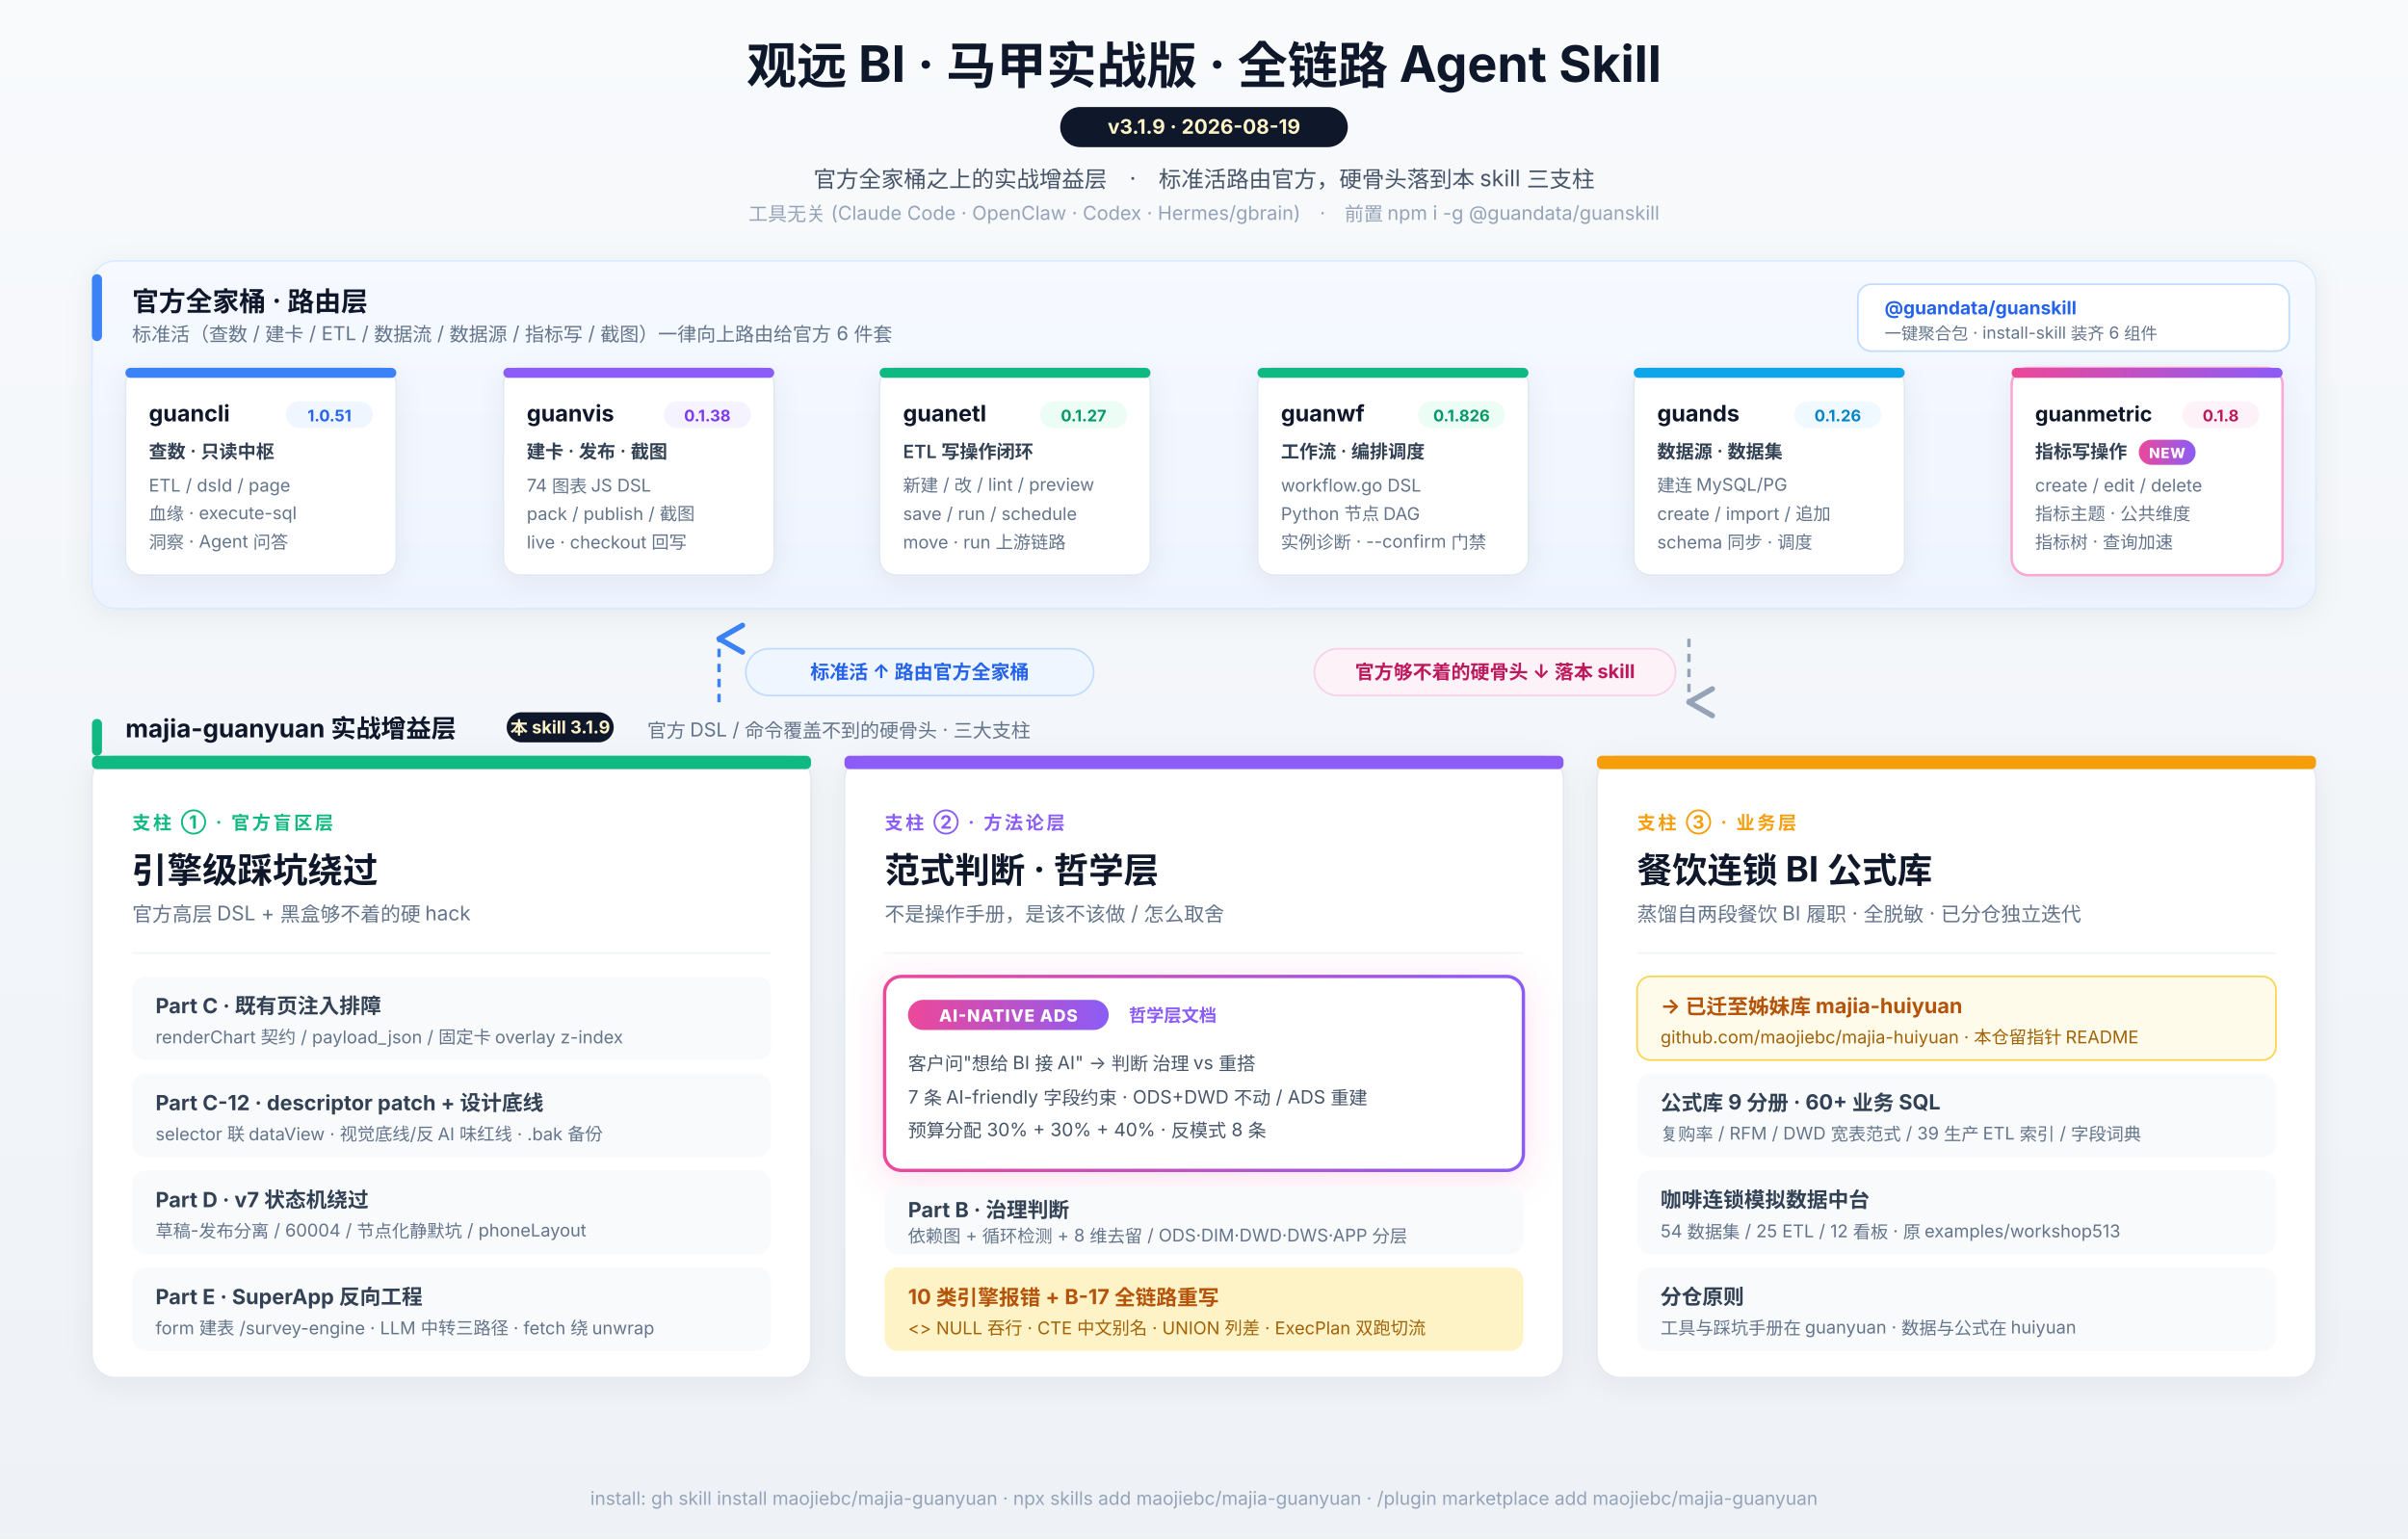
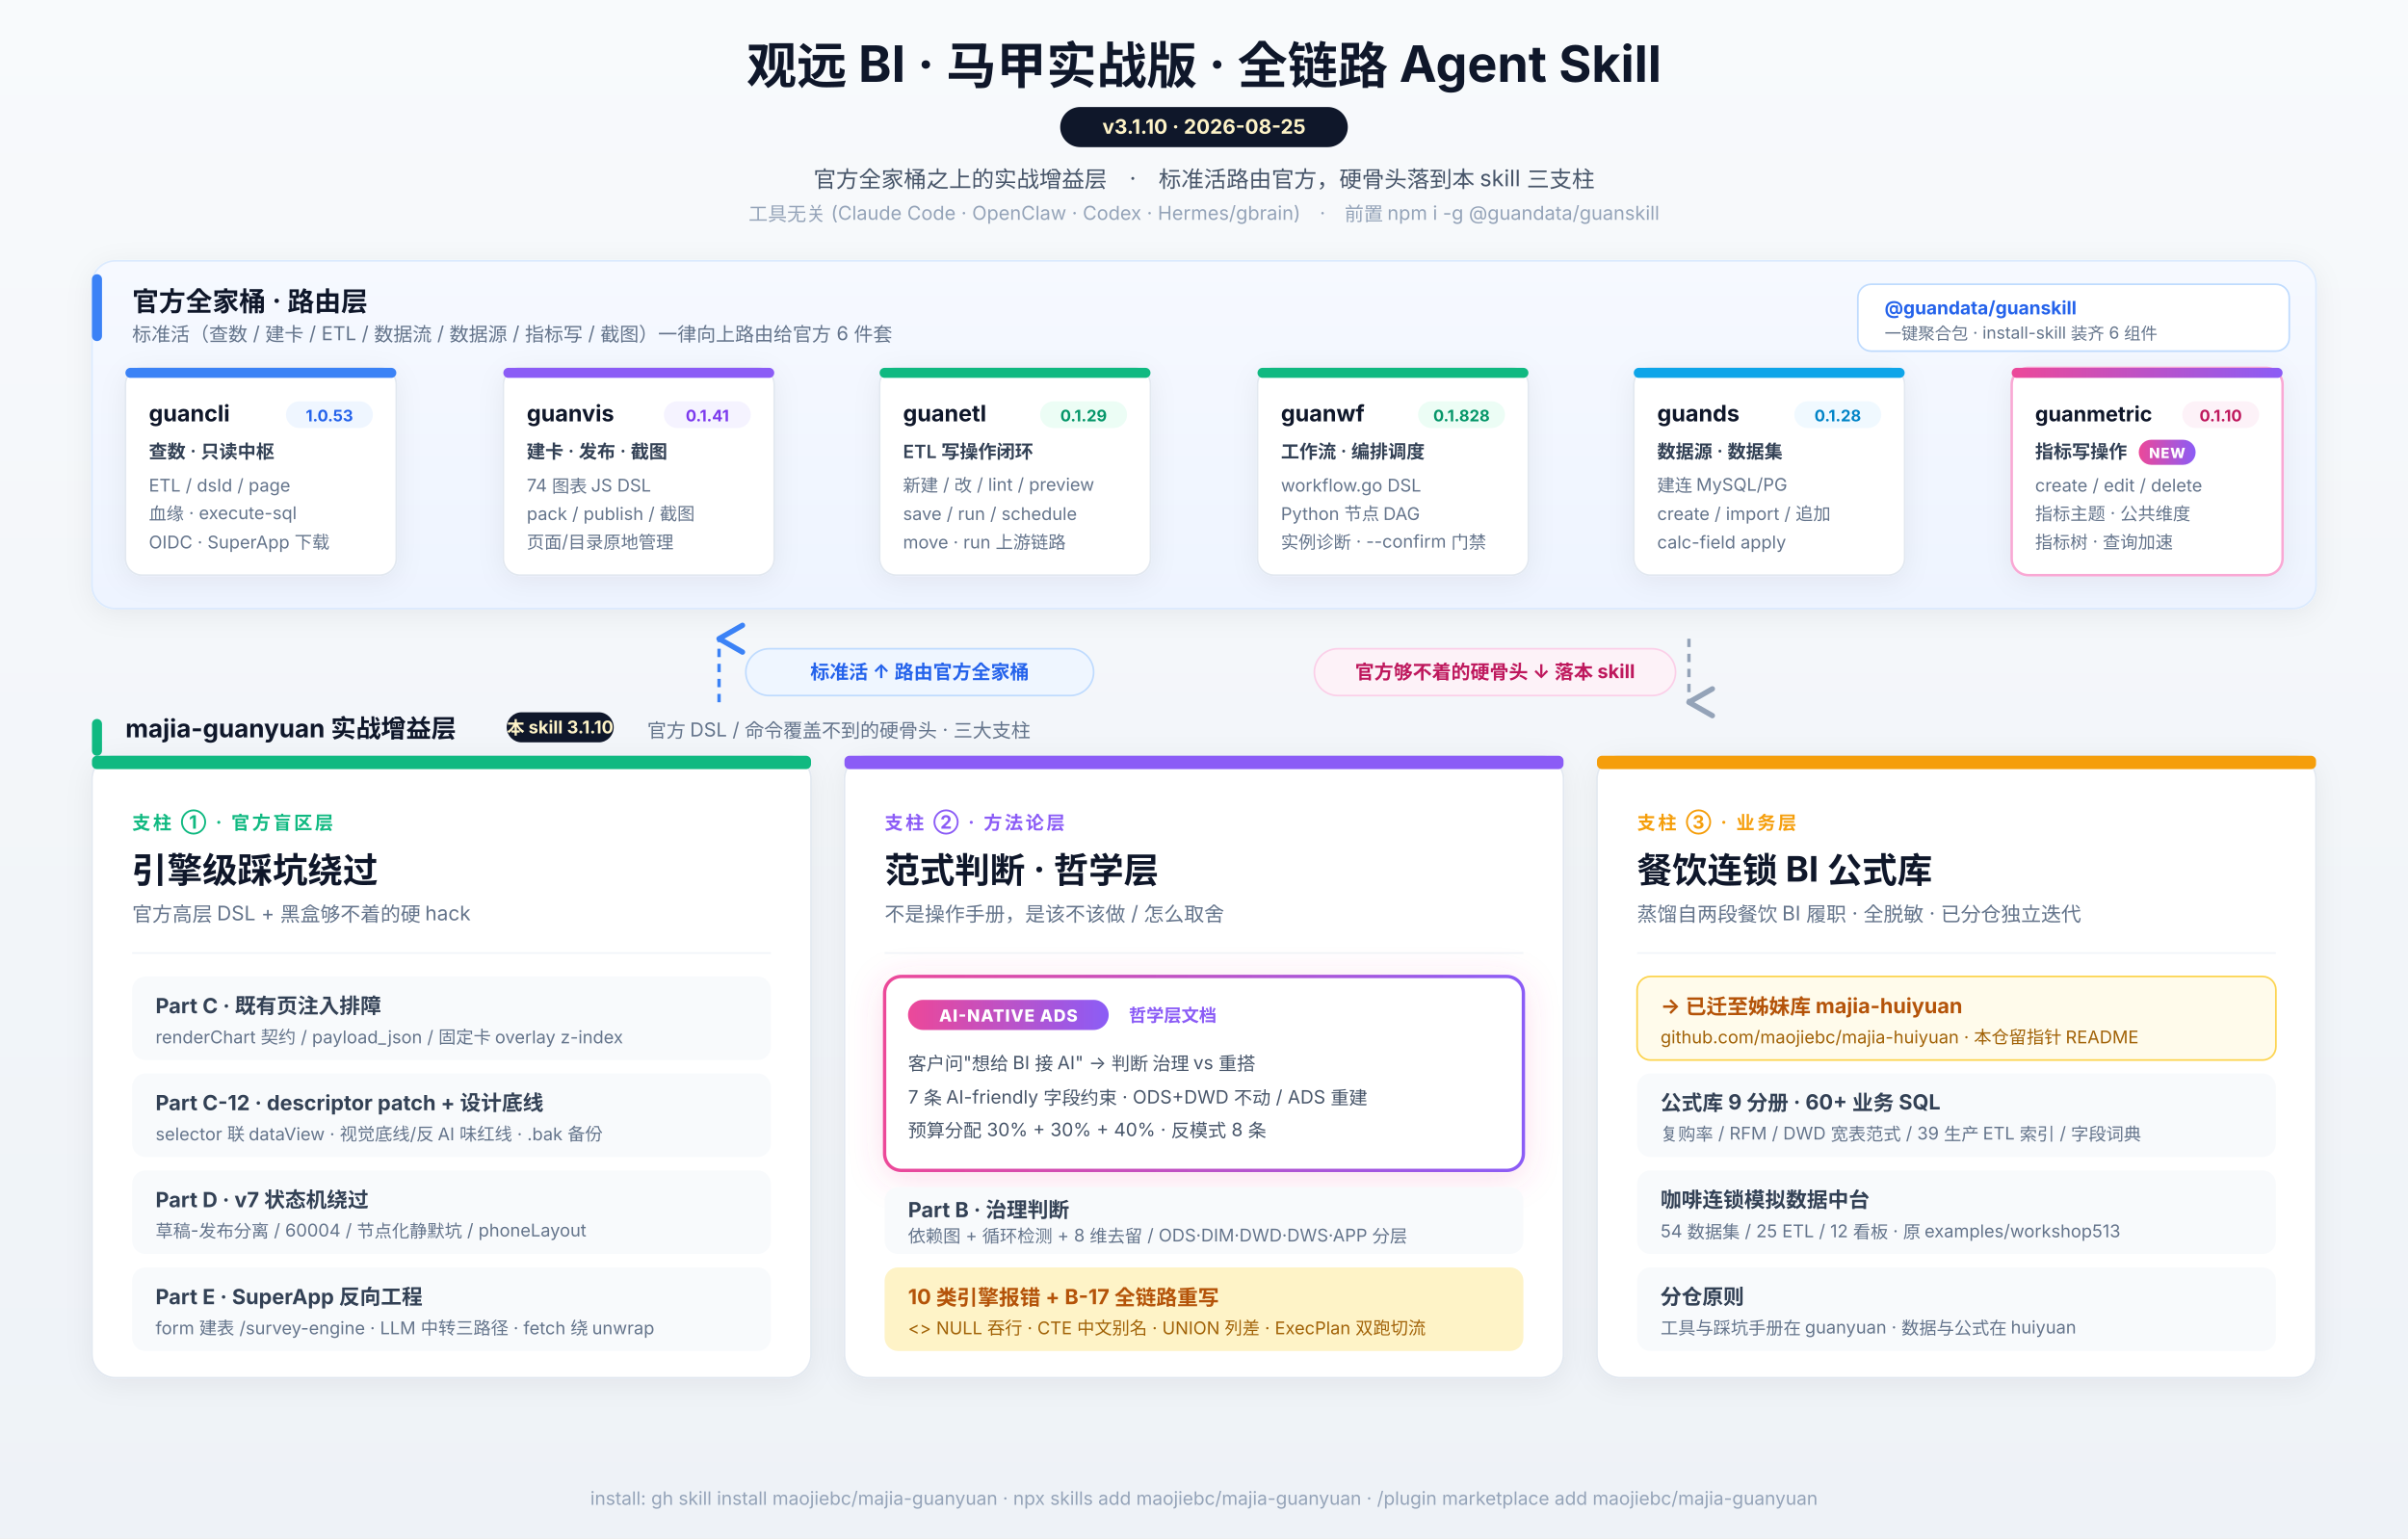
<svg xmlns="http://www.w3.org/2000/svg" viewBox="0 0 1440 920" font-family="-apple-system, 'PingFang SC', 'Segoe UI', 'Microsoft YaHei', sans-serif">
  <defs>
    <filter id="shadow" x="-20%" y="-20%" width="140%" height="140%">
      <feDropShadow dx="0" dy="3" stdDeviation="8" flood-opacity="0.06" />
    </filter>
    <filter id="newGlow" x="-20%" y="-20%" width="140%" height="140%">
      <feDropShadow dx="0" dy="4" stdDeviation="10" flood-opacity="0.18" flood-color="#ec4899" />
    </filter>
    <linearGradient id="bg" x1="0" y1="0" x2="0" y2="1">
      <stop offset="0%" stop-color="#f8fafc" />
      <stop offset="100%" stop-color="#eef2f7" />
    </linearGradient>
    <linearGradient id="newBadge" x1="0" y1="0" x2="1" y2="0">
      <stop offset="0%" stop-color="#ec4899" />
      <stop offset="100%" stop-color="#8b5cf6" />
    </linearGradient>
    <linearGradient id="officialBand" x1="0" y1="0" x2="0" y2="1">
      <stop offset="0%" stop-color="#f6f9ff" />
      <stop offset="100%" stop-color="#eef4ff" />
    </linearGradient>
    <marker id="arrowDown" markerWidth="10" markerHeight="10" refX="5" refY="8" orient="auto">
      <path d="M1 1 L5 8 L9 1" fill="none" stroke="#94a3b8" stroke-width="1.6" stroke-linecap="round" stroke-linejoin="round" />
    </marker>
    <marker id="arrowUp" markerWidth="10" markerHeight="10" refX="5" refY="2" orient="auto">
      <path d="M1 9 L5 2 L9 9" fill="none" stroke="#3b82f6" stroke-width="1.6" stroke-linecap="round" stroke-linejoin="round" />
    </marker>
  </defs>
  <rect width="1440" height="920" fill="url(#bg)" />
  <text x="720" y="50" text-anchor="middle" font-size="30" font-weight="700" fill="#0f172a">观远 BI · 马甲实战版 · 全链路 Agent Skill</text>
  <g transform="translate(720, 64)">
    <rect x="-86" y="0" width="172" height="24" rx="12" fill="#0f172a" />
-     <text x="0" y="16" text-anchor="middle" font-size="12" font-weight="700" fill="#fef3c7">v3.1.9  ·  2026-08-19</text>
+     <text x="0" y="16" text-anchor="middle" font-size="12" font-weight="700" fill="#fef3c7">v3.1.10  ·  2026-08-25</text>
  </g>
  <text x="720" y="112" text-anchor="middle" font-size="13.5" fill="#475569">官方全家桶之上的实战增益层　·　标准活路由官方，硬骨头落到本 skill 三支柱</text>
  <text x="720" y="132" text-anchor="middle" font-size="11.5" fill="#94a3b8">工具无关 (Claude Code · OpenClaw · Codex · Hermes/gbrain)　·　前置 npm i -g @guandata/guanskill</text>
  <g transform="translate(55, 156)">
    <rect width="1330" height="208" rx="14" fill="url(#officialBand)" stroke="#dbeafe" filter="url(#shadow)" />
    <g transform="translate(0, 8)">
      <rect width="6" height="40" rx="3" fill="#3b82f6" />
      <text x="24" y="22" font-size="16" font-weight="700" fill="#0f172a">官方全家桶 · 路由层</text>
      <text x="24" y="40" font-size="11.5" fill="#64748b">标准活（查数 / 建卡 / ETL / 数据流 / 数据源 / 指标写 / 截图）一律向上路由给官方 6 件套</text>
    </g>
    <g transform="translate(1056, 14)">
      <rect width="258" height="40" rx="8" fill="#ffffff" stroke="#bfdbfe" />
      <text x="16" y="18" font-size="11" font-weight="700" fill="#2563eb">@guandata/guanskill</text>
      <text x="16" y="33" font-size="10" fill="#64748b">一键聚合包 · install-skill 装齐 6 组件</text>
    </g>
    <g transform="translate(20, 64)">
      <rect width="162" height="124" rx="10" fill="#ffffff" stroke="#e2e8f0" filter="url(#shadow)" />
      <rect width="162" height="6" rx="3" fill="#3b82f6" />
      <text x="14" y="32" font-size="13.5" font-weight="700" fill="#0f172a">guancli</text>
      <g transform="translate(96, 20)">
        <rect width="52" height="16" rx="8" fill="#eff6ff" />
-         <text x="26" y="12" text-anchor="middle" font-size="9.5" font-weight="700" fill="#2563eb">1.0.51</text>
+         <text x="26" y="12" text-anchor="middle" font-size="9.5" font-weight="700" fill="#2563eb">1.0.53</text>
      </g>
      <text x="14" y="54" font-size="11" font-weight="600" fill="#334155">查数 · 只读中枢</text>
      <text x="14" y="74" font-size="10.5" fill="#64748b">ETL / dsId / page</text>
      <text x="14" y="91" font-size="10.5" fill="#64748b">血缘 · execute-sql</text>
-       <text x="14" y="108" font-size="10.5" fill="#64748b">洞察 · Agent 问答</text>
+       <text x="14" y="108" font-size="10.5" fill="#64748b">OIDC · SuperApp 下载</text>
    </g>
    <g transform="translate(246, 64)">
      <rect width="162" height="124" rx="10" fill="#ffffff" stroke="#e2e8f0" filter="url(#shadow)" />
      <rect width="162" height="6" rx="3" fill="#8b5cf6" />
      <text x="14" y="32" font-size="13.5" font-weight="700" fill="#0f172a">guanvis</text>
      <g transform="translate(96, 20)">
        <rect width="52" height="16" rx="8" fill="#f5f3ff" />
-         <text x="26" y="12" text-anchor="middle" font-size="9.5" font-weight="700" fill="#7c3aed">0.1.38</text>
+         <text x="26" y="12" text-anchor="middle" font-size="9.5" font-weight="700" fill="#7c3aed">0.1.41</text>
      </g>
      <text x="14" y="54" font-size="11" font-weight="600" fill="#334155">建卡 · 发布 · 截图</text>
      <text x="14" y="74" font-size="10.5" fill="#64748b">74 图表 JS DSL</text>
      <text x="14" y="91" font-size="10.5" fill="#64748b">pack / publish / 截图</text>
-       <text x="14" y="108" font-size="10.5" fill="#64748b">live · checkout 回写</text>
+       <text x="14" y="108" font-size="10.5" fill="#64748b">页面/目录原地管理</text>
    </g>
    <g transform="translate(471, 64)">
      <rect width="162" height="124" rx="10" fill="#ffffff" stroke="#e2e8f0" filter="url(#shadow)" />
      <rect width="162" height="6" rx="3" fill="#10b981" />
      <text x="14" y="32" font-size="13.5" font-weight="700" fill="#0f172a">guanetl</text>
      <g transform="translate(96, 20)">
        <rect width="52" height="16" rx="8" fill="#ecfdf5" />
-         <text x="26" y="12" text-anchor="middle" font-size="9.5" font-weight="700" fill="#059669">0.1.27</text>
+         <text x="26" y="12" text-anchor="middle" font-size="9.5" font-weight="700" fill="#059669">0.1.29</text>
      </g>
      <text x="14" y="54" font-size="11" font-weight="600" fill="#334155">ETL 写操作闭环</text>
      <text x="14" y="74" font-size="10.5" fill="#64748b">新建 / 改 / lint / preview</text>
      <text x="14" y="91" font-size="10.5" fill="#64748b">save / run / schedule</text>
      <text x="14" y="108" font-size="10.5" fill="#64748b">move · run 上游链路</text>
    </g>
    <g transform="translate(697, 64)">
      <rect width="162" height="124" rx="10" fill="#ffffff" stroke="#e2e8f0" filter="url(#shadow)" />
      <rect width="162" height="6" rx="3" fill="#10b981" />
      <text x="14" y="32" font-size="13.5" font-weight="700" fill="#0f172a">guanwf</text>
      <g transform="translate(96, 20)">
        <rect width="52" height="16" rx="8" fill="#ecfdf5" />
-         <text x="26" y="12" text-anchor="middle" font-size="9.5" font-weight="700" fill="#059669">0.1.826</text>
+         <text x="26" y="12" text-anchor="middle" font-size="9.5" font-weight="700" fill="#059669">0.1.828</text>
      </g>
      <text x="14" y="54" font-size="11" font-weight="600" fill="#334155">工作流 · 编排调度</text>
      <text x="14" y="74" font-size="10.5" fill="#64748b">workflow.go DSL</text>
      <text x="14" y="91" font-size="10.5" fill="#64748b">Python 节点 DAG</text>
      <text x="14" y="108" font-size="10.5" fill="#64748b">实例诊断 · --confirm 门禁</text>
    </g>
    <g transform="translate(922, 64)">
      <rect width="162" height="124" rx="10" fill="#ffffff" stroke="#e2e8f0" filter="url(#shadow)" />
      <rect width="162" height="6" rx="3" fill="#0ea5e9" />
      <text x="14" y="32" font-size="13.5" font-weight="700" fill="#0f172a">guands</text>
      <g transform="translate(96, 20)">
        <rect width="52" height="16" rx="8" fill="#f0f9ff" />
-         <text x="26" y="12" text-anchor="middle" font-size="9.5" font-weight="700" fill="#0284c7">0.1.26</text>
+         <text x="26" y="12" text-anchor="middle" font-size="9.5" font-weight="700" fill="#0284c7">0.1.28</text>
      </g>
      <text x="14" y="54" font-size="11" font-weight="600" fill="#334155">数据源 · 数据集</text>
      <text x="14" y="74" font-size="10.5" fill="#64748b">建连 MySQL/PG</text>
      <text x="14" y="91" font-size="10.5" fill="#64748b">create / import / 追加</text>
-       <text x="14" y="108" font-size="10.5" fill="#64748b">schema 同步 · 调度</text>
+       <text x="14" y="108" font-size="10.5" fill="#64748b">calc-field apply</text>
    </g>
    <g transform="translate(1148, 64)">
      <rect width="162" height="124" rx="10" fill="#ffffff" stroke="#f9a8d4" stroke-width="1.5" filter="url(#shadow)" />
      <rect width="162" height="6" rx="3" fill="url(#newBadge)" />
      <text x="14" y="32" font-size="12.5" font-weight="700" fill="#0f172a">guanmetric</text>
      <g transform="translate(102, 20)">
        <rect width="46" height="16" rx="8" fill="#fdf2f8" />
-         <text x="23" y="12" text-anchor="middle" font-size="9.5" font-weight="700" fill="#be185d">0.1.8</text>
+         <text x="23" y="12" text-anchor="middle" font-size="9.5" font-weight="700" fill="#be185d">0.1.10</text>
      </g>
      <text x="14" y="54" font-size="11" font-weight="600" fill="#334155">指标写操作</text>
      <g transform="translate(76, 43)">
        <rect width="34" height="15" rx="7.5" fill="url(#newBadge)" />
        <text x="17" y="11" text-anchor="middle" font-size="8.5" font-weight="800" fill="#ffffff" letter-spacing="0.5">NEW</text>
      </g>
      <text x="14" y="74" font-size="10.5" fill="#64748b">create / edit / delete</text>
      <text x="14" y="91" font-size="10.5" fill="#64748b">指标主题 · 公共维度</text>
      <text x="14" y="108" font-size="10.5" fill="#64748b">指标树 · 查询加速</text>
    </g>
  </g>
  <g transform="translate(0, 376)">
    <line x1="430" y1="44" x2="430" y2="6" stroke="#3b82f6" stroke-width="2" stroke-dasharray="5 4" marker-end="url(#arrowUp)" />
    <g transform="translate(446, 12)">
      <rect width="208" height="28" rx="14" fill="#eff6ff" stroke="#bfdbfe" />
      <text x="104" y="18" text-anchor="middle" font-size="11.5" font-weight="700" fill="#2563eb">标准活 ↑ 路由官方全家桶</text>
    </g>
    <line x1="1010" y1="6" x2="1010" y2="44" stroke="#94a3b8" stroke-width="2" stroke-dasharray="5 4" marker-end="url(#arrowDown)" />
    <g transform="translate(786, 12)">
      <rect width="216" height="28" rx="14" fill="#fdf2f8" stroke="#fbcfe8" />
      <text x="108" y="18" text-anchor="middle" font-size="11.5" font-weight="700" fill="#be185d">官方够不着的硬骨头 ↓ 落本 skill</text>
    </g>
  </g>
  <g transform="translate(55, 430)">
    <rect width="6" height="22" rx="3" fill="#10b981" />
    <text x="20" y="11" font-size="15" font-weight="700" fill="#0f172a">majia-guanyuan 实战增益层</text>
    <g transform="translate(248, -4)">
      <rect width="64" height="18" rx="9" fill="#0f172a" />
-       <text x="32" y="13" text-anchor="middle" font-size="10.5" font-weight="700" fill="#fef3c7">本 skill 3.1.9</text>
+       <text x="32" y="13" text-anchor="middle" font-size="10.5" font-weight="700" fill="#fef3c7">本 skill 3.1.10</text>
    </g>
    <text x="332" y="11" font-size="11.5" fill="#64748b">官方 DSL / 命令覆盖不到的硬骨头 · 三大支柱</text>
  </g>
  <g transform="translate(55, 452)">
    <rect width="430" height="372" rx="14" fill="#ffffff" stroke="#e2e8f0" filter="url(#shadow)" />
    <rect width="430" height="8" rx="3" fill="#10b981" />
    <text x="24" y="44" font-size="11" fill="#10b981" font-weight="700" letter-spacing="1.5">支柱 ① · 官方盲区层</text>
    <text x="24" y="76" font-size="21" font-weight="700" fill="#0f172a">引擎级踩坑绕过</text>
    <text x="24" y="99" font-size="12" fill="#64748b">官方高层 DSL + 黑盒够不着的硬 hack</text>
    <line x1="24" y1="118" x2="406" y2="118" stroke="#f1f5f9" />
    <g transform="translate(24, 132)">
      <rect width="382" height="50" rx="8" fill="#f8fafc" />
      <text x="14" y="22" font-size="12.5" font-weight="700" fill="#334155">Part C · 既有页注入排障</text>
      <text x="14" y="40" font-size="10.5" fill="#64748b">renderChart 契约 / payload_json / 固定卡 overlay z-index</text>
    </g>
    <g transform="translate(24, 190)">
      <rect width="382" height="50" rx="8" fill="#f8fafc" />
      <text x="14" y="22" font-size="12.5" font-weight="700" fill="#334155">Part C-12 · descriptor patch + 设计底线</text>
      <text x="14" y="40" font-size="10.5" fill="#64748b">selector 联 dataView · 视觉底线/反 AI 味红线 · .bak 备份</text>
    </g>
    <g transform="translate(24, 248)">
      <rect width="382" height="50" rx="8" fill="#f8fafc" />
      <text x="14" y="22" font-size="12.5" font-weight="700" fill="#334155">Part D · v7 状态机绕过</text>
      <text x="14" y="40" font-size="10.5" fill="#64748b">草稿-发布分离 / 60004 / 节点化静默坑 / phoneLayout</text>
    </g>
    <g transform="translate(24, 306)">
      <rect width="382" height="50" rx="8" fill="#f8fafc" />
      <text x="14" y="22" font-size="12.5" font-weight="700" fill="#334155">Part E · SuperApp 反向工程</text>
      <text x="14" y="40" font-size="10.5" fill="#64748b">form 建表 /survey-engine · LLM 中转三路径 · fetch 绕 unwrap</text>
    </g>
  </g>
  <g transform="translate(505, 452)">
    <rect width="430" height="372" rx="14" fill="#ffffff" stroke="#e2e8f0" filter="url(#shadow)" />
    <rect width="430" height="8" rx="3" fill="#8b5cf6" />
    <text x="24" y="44" font-size="11" fill="#8b5cf6" font-weight="700" letter-spacing="1.5">支柱 ② · 方法论层</text>
    <text x="24" y="76" font-size="21" font-weight="700" fill="#0f172a">范式判断 · 哲学层</text>
    <text x="24" y="99" font-size="12" fill="#64748b">不是操作手册，是该不该做 / 怎么取舍</text>
    <line x1="24" y1="118" x2="406" y2="118" stroke="#f1f5f9" />
    <g transform="translate(24, 132)" filter="url(#newGlow)">
      <rect width="382" height="116" rx="10" fill="#ffffff" stroke="url(#newBadge)" stroke-width="2" />
      <g transform="translate(14, 14)">
        <rect width="120" height="18" rx="9" fill="url(#newBadge)" />
        <text x="60" y="13" text-anchor="middle" font-size="10" font-weight="800" fill="#ffffff" letter-spacing="0.5">AI-NATIVE ADS</text>
      </g>
      <text x="146" y="27" font-size="10.5" fill="#8b5cf6" font-weight="600">哲学层文档</text>
      <text x="14" y="56" font-size="11" fill="#475569">客户问"想给 BI 接 AI" → 判断 治理 vs 重搭</text>
      <text x="14" y="76" font-size="11" fill="#475569">7 条 AI-friendly 字段约束 · ODS+DWD 不动 / ADS 重建</text>
      <text x="14" y="96" font-size="11" fill="#475569">预算分配 30% + 30% + 40% · 反模式 8 条</text>
    </g>
    <g transform="translate(24, 258)">
      <rect width="382" height="40" rx="8" fill="#f8fafc" />
      <text x="14" y="18" font-size="12.5" font-weight="700" fill="#334155">Part B · 治理判断</text>
      <text x="14" y="33" font-size="10.5" fill="#64748b">依赖图 + 循环检测 + 8 维去留 / ODS·DIM·DWD·DWS·APP 分层</text>
    </g>
    <g transform="translate(24, 306)">
      <rect width="382" height="50" rx="8" fill="#fef3c7" />
      <text x="14" y="22" font-size="12.5" font-weight="700" fill="#b45309">10 类引擎报错 + B-17 全链路重写</text>
      <text x="14" y="40" font-size="10.5" fill="#a16207">&lt;&gt; NULL 吞行 · CTE 中文别名 · UNION 列差 · ExecPlan 双跑切流</text>
    </g>
  </g>
  <g transform="translate(955, 452)">
    <rect width="430" height="372" rx="14" fill="#ffffff" stroke="#e2e8f0" filter="url(#shadow)" />
    <rect width="430" height="8" rx="3" fill="#f59e0b" />
    <text x="24" y="44" font-size="11" fill="#f59e0b" font-weight="700" letter-spacing="1.5">支柱 ③ · 业务层</text>
    <text x="24" y="76" font-size="21" font-weight="700" fill="#0f172a">餐饮连锁 BI 公式库</text>
    <text x="24" y="99" font-size="12" fill="#64748b">蒸馏自两段餐饮 BI 履职 · 全脱敏 · 已分仓独立迭代</text>
    <line x1="24" y1="118" x2="406" y2="118" stroke="#f1f5f9" />
    <g transform="translate(24, 132)">
      <rect width="382" height="50" rx="8" fill="#fffbeb" stroke="#fcd34d" />
      <text x="14" y="22" font-size="12.5" font-weight="700" fill="#b45309">→ 已迁至姊妹库 majia-huiyuan</text>
      <text x="14" y="40" font-size="10.5" fill="#a16207">github.com/maojiebc/majia-huiyuan · 本仓留指针 README</text>
    </g>
    <g transform="translate(24, 190)">
      <rect width="382" height="50" rx="8" fill="#f8fafc" />
      <text x="14" y="22" font-size="12.5" font-weight="700" fill="#334155">公式库 9 分册 · 60+ 业务 SQL</text>
      <text x="14" y="40" font-size="10.5" fill="#64748b">复购率 / RFM / DWD 宽表范式 / 39 生产 ETL 索引 / 字段词典</text>
    </g>
    <g transform="translate(24, 248)">
      <rect width="382" height="50" rx="8" fill="#f8fafc" />
      <text x="14" y="22" font-size="12.5" font-weight="700" fill="#334155">咖啡连锁模拟数据中台</text>
      <text x="14" y="40" font-size="10.5" fill="#64748b">54 数据集 / 25 ETL / 12 看板 · 原 examples/workshop513</text>
    </g>
    <g transform="translate(24, 306)">
      <rect width="382" height="50" rx="8" fill="#f8fafc" />
      <text x="14" y="22" font-size="12.5" font-weight="700" fill="#334155">分仓原则</text>
      <text x="14" y="40" font-size="10.5" fill="#64748b">工具与踩坑手册在 guanyuan · 数据与公式在 huiyuan</text>
    </g>
  </g>
  <text x="720" y="900" text-anchor="middle" font-size="11" fill="#94a3b8">install: gh skill install maojiebc/majia-guanyuan · npx skills add maojiebc/majia-guanyuan · /plugin marketplace add maojiebc/majia-guanyuan</text>
</svg>
